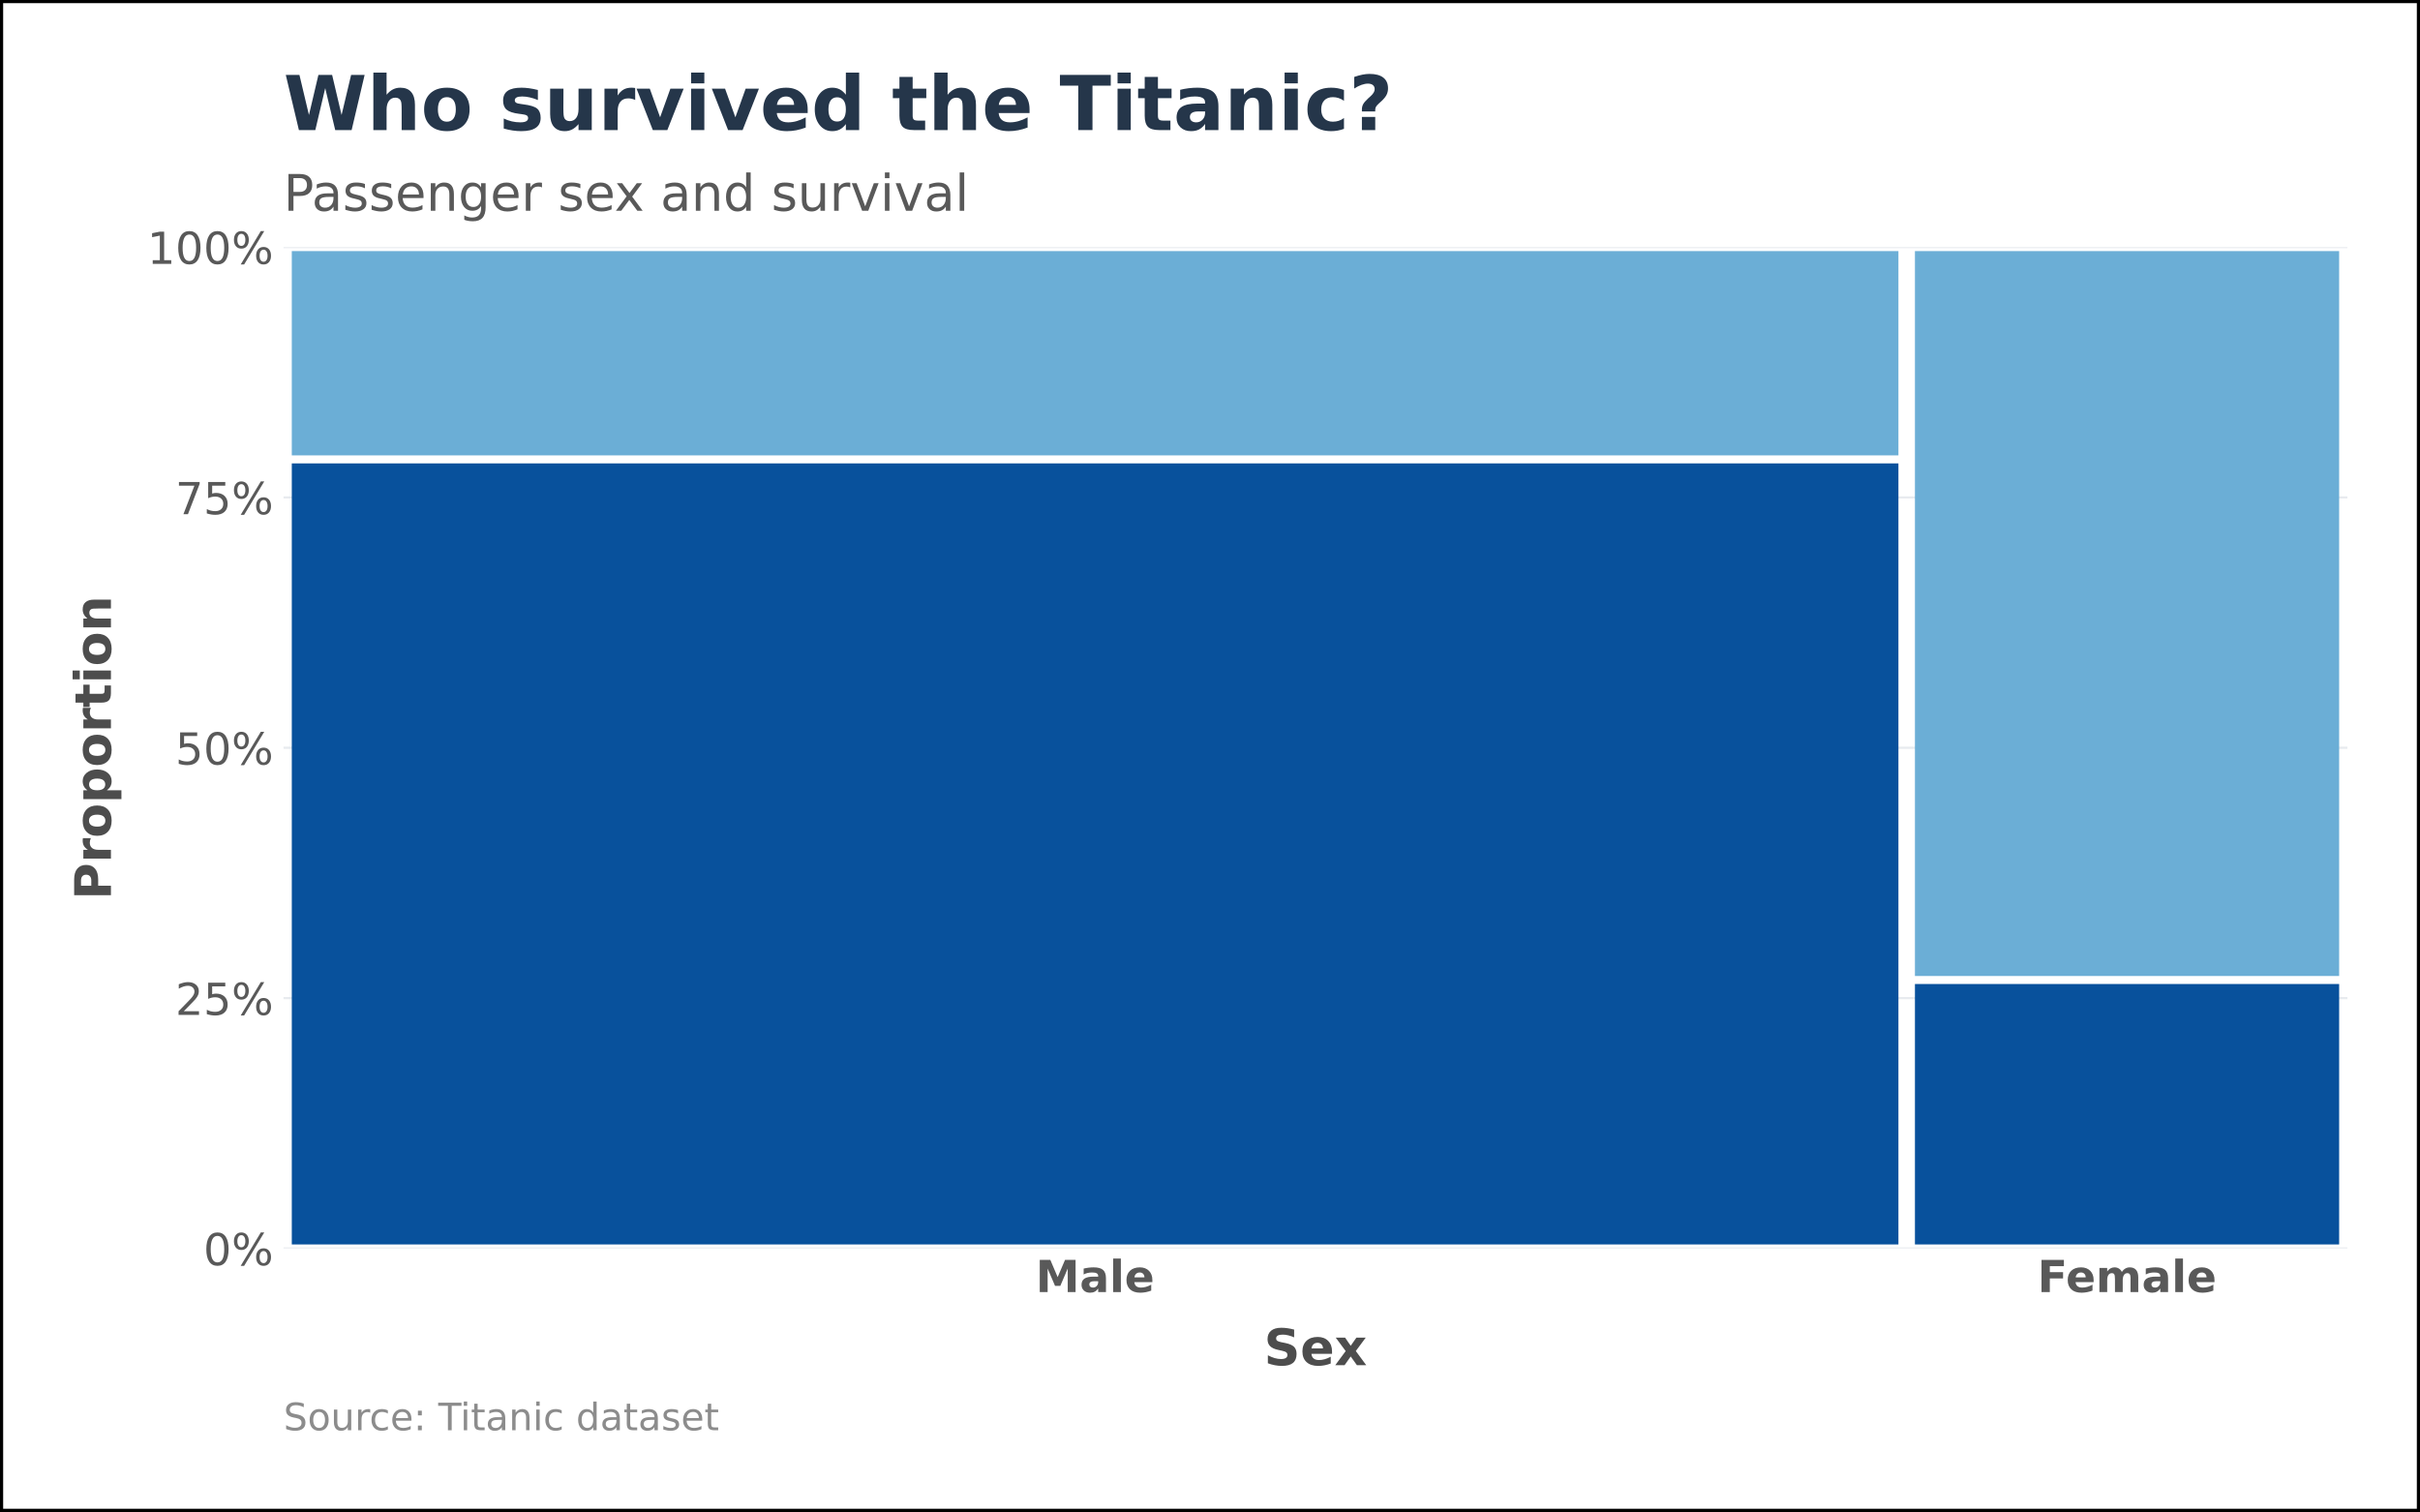
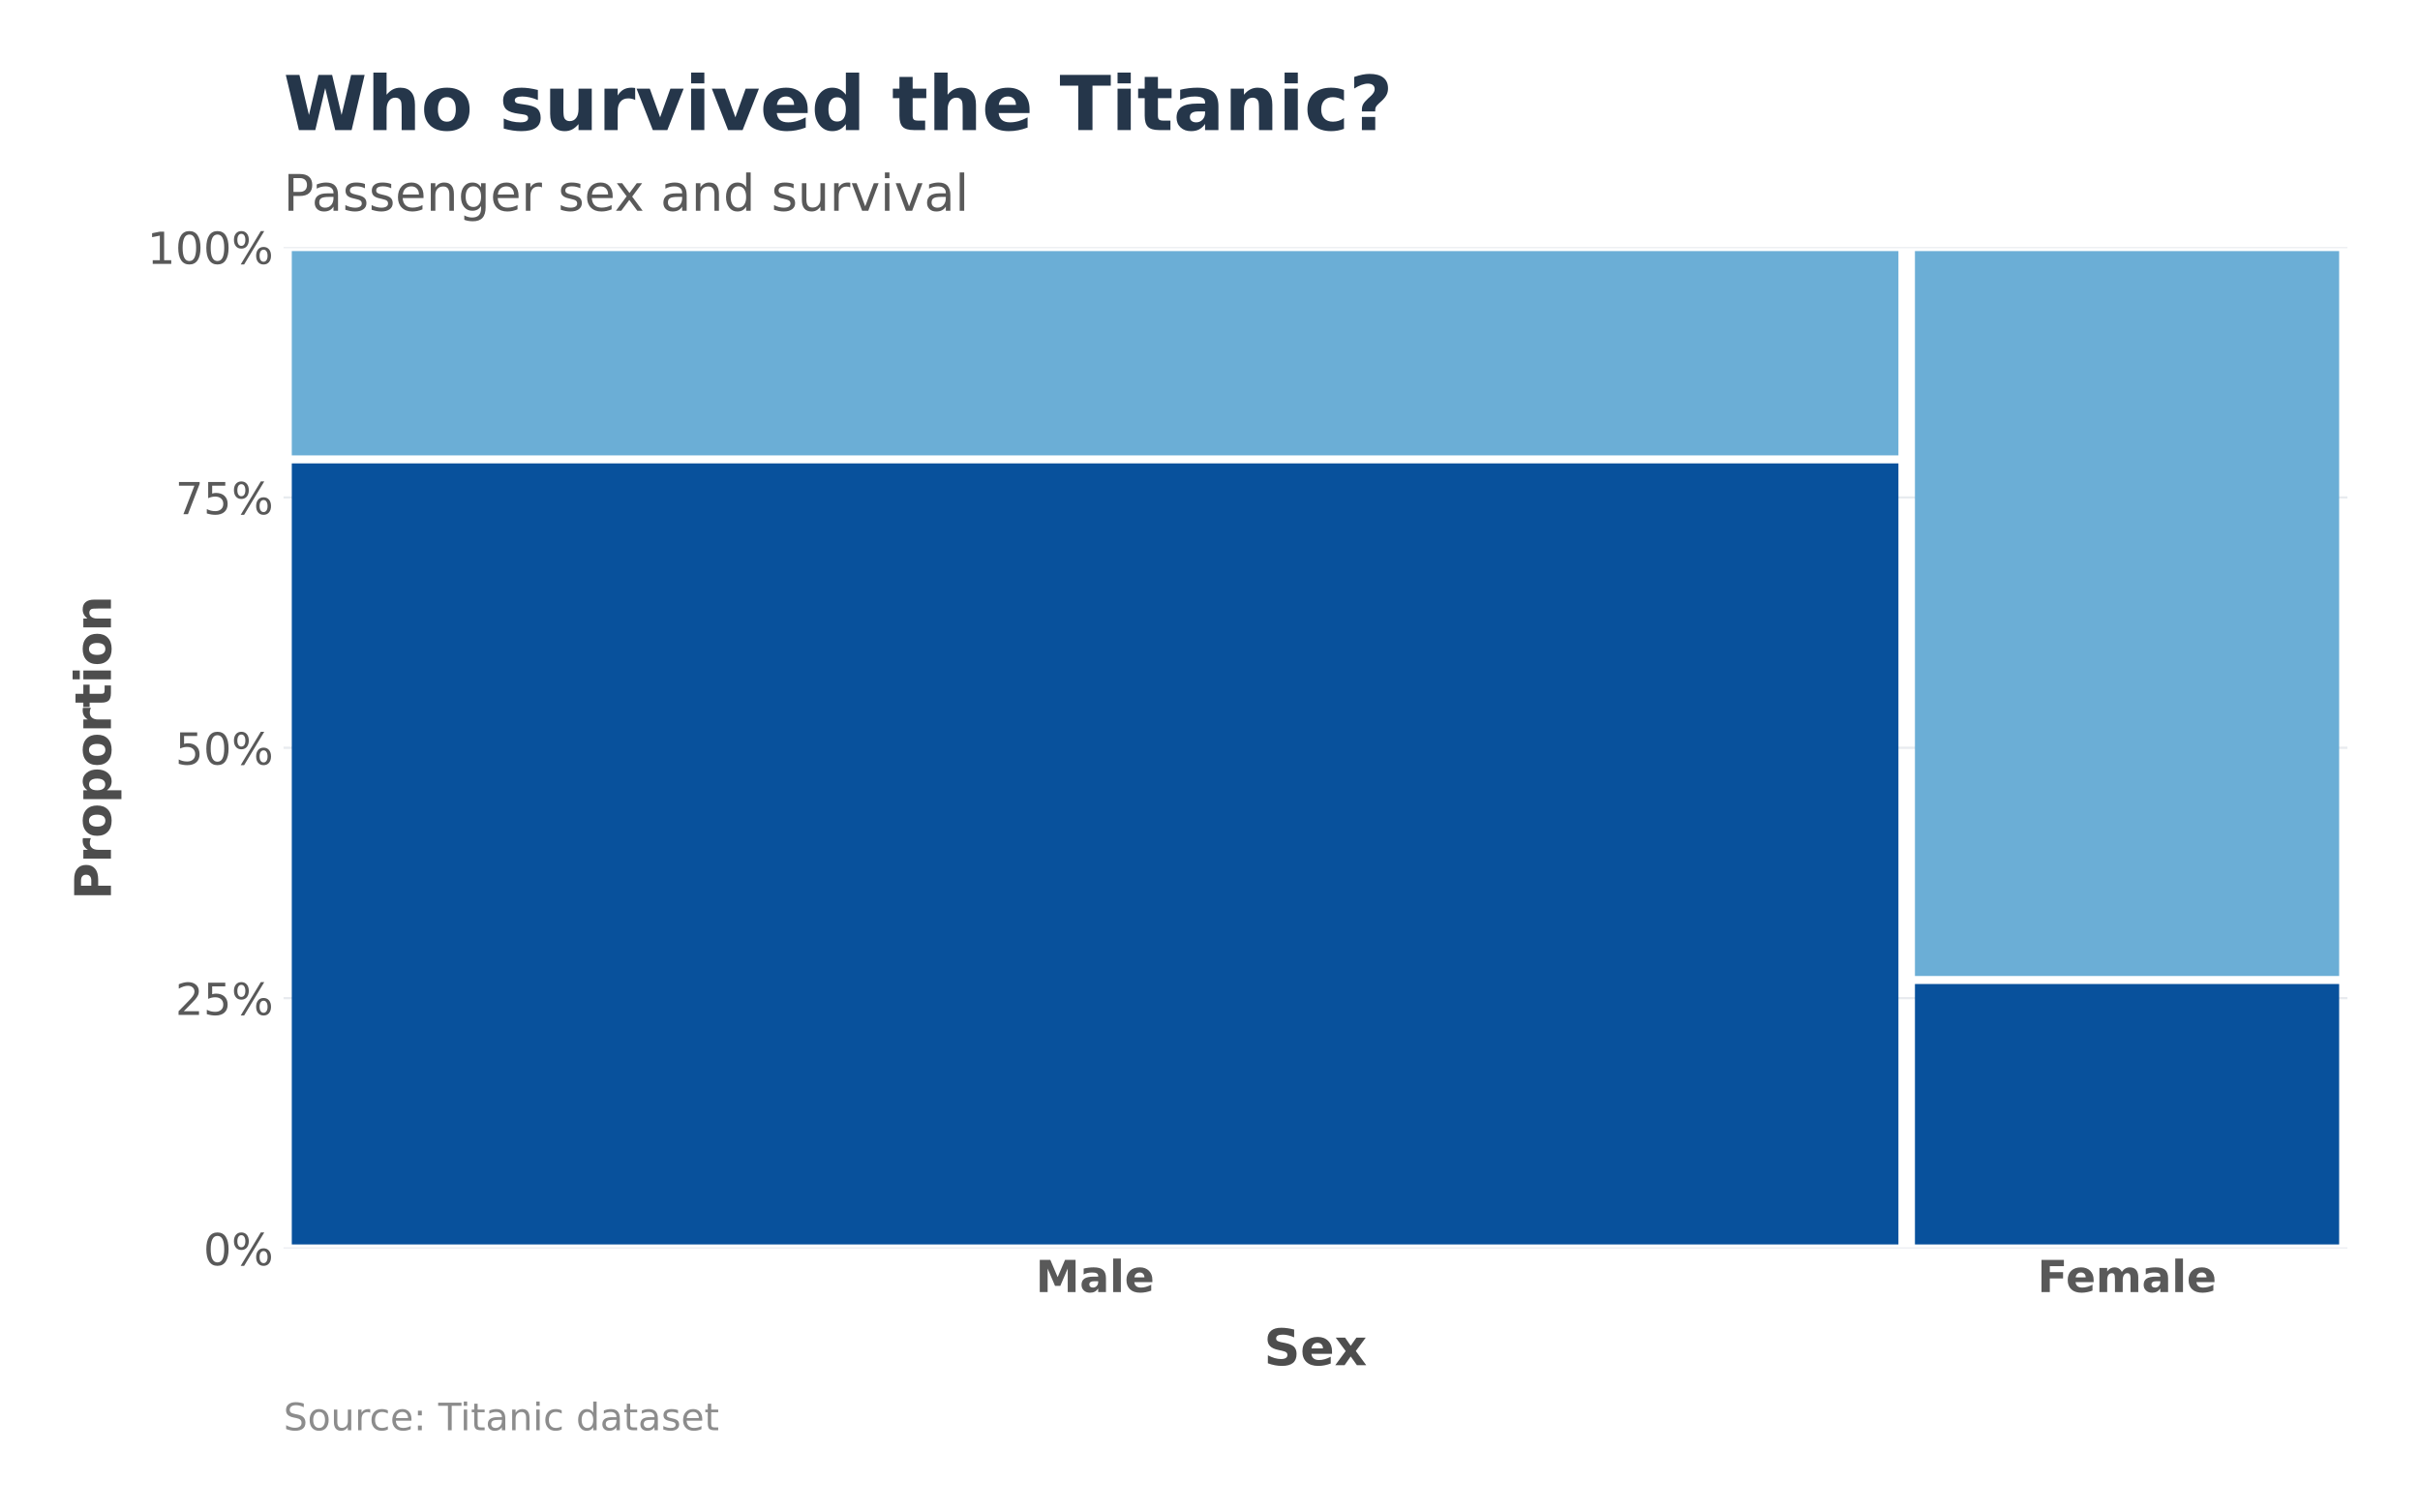
<svg xmlns="http://www.w3.org/2000/svg" xmlns:xlink="http://www.w3.org/1999/xlink" width="383.76pt" height="239.76pt" viewBox="0 0 383.76 239.76" version="1.1">
  <defs>
    <style type="text/css">*{stroke-linejoin: round; stroke-linecap: butt}</style>
  </defs>
  <g id="figure_1">
    <g id="patch_1">
      <path d="M 0 239.76  L 383.76 239.76  L 383.76 0  L 0 0  z " style="fill: #ffffff" />
    </g>
    <g id="patch_2">
-       <path d="M 0 239.76  L 383.76 239.76  L 383.76 0  L 0 0  z " style="fill: #ffffff; stroke: #000000; stroke-linejoin: miter" />
+       <path d="M 0 239.76  L 383.76 239.76  L 383.76 0  L 0 0  z " style="fill: #ffffff" />
    </g>
    <g id="axes_1">
      <g id="matplotlib.axis_1">
        <g id="xtick_1">
          <g id="text_1">
            <g style="fill: #595959" transform="translate(164.2419 204.8986) scale(0.07 -0.07)">
              <defs>
                <path id="DejaVuSans-Bold-30" d="M 588 4666  L 2119 4666  L 3181 2169  L 4250 4666  L 5778 4666  L 5778 0  L 4641 0  L 4641 3413  L 3566 897  L 2803 897  L 1728 3413  L 1728 0  L 588 0  L 588 4666  z " transform="scale(0.015625)" />
                <path id="DejaVuSans-Bold-44" d="M 2106 1575  Q 1756 1575 1579 1456  Q 1403 1338 1403 1106  Q 1403 894 1545 773  Q 1688 653 1941 653  Q 2256 653 2472 879  Q 2688 1106 2688 1447  L 2688 1575  L 2106 1575  z M 3816 1997  L 3816 0  L 2688 0  L 2688 519  Q 2463 200 2181 54  Q 1900 -91 1497 -91  Q 953 -91 614 226  Q 275 544 275 1050  Q 275 1666 698 1953  Q 1122 2241 2028 2241  L 2688 2241  L 2688 2328  Q 2688 2594 2478 2717  Q 2269 2841 1825 2841  Q 1466 2841 1156 2769  Q 847 2697 581 2553  L 581 3406  Q 941 3494 1303 3539  Q 1666 3584 2028 3584  Q 2975 3584 3395 3211  Q 3816 2838 3816 1997  z " transform="scale(0.015625)" />
                <path id="DejaVuSans-Bold-4f" d="M 538 4863  L 1656 4863  L 1656 0  L 538 0  L 538 4863  z " transform="scale(0.015625)" />
                <path id="DejaVuSans-Bold-48" d="M 4031 1759  L 4031 1441  L 1416 1441  Q 1456 1047 1700 850  Q 1944 653 2381 653  Q 2734 653 3104 758  Q 3475 863 3866 1075  L 3866 213  Q 3469 63 3072 -14  Q 2675 -91 2278 -91  Q 1328 -91 801 392  Q 275 875 275 1747  Q 275 2603 792 3093  Q 1309 3584 2216 3584  Q 3041 3584 3536 3087  Q 4031 2591 4031 1759  z M 2881 2131  Q 2881 2450 2695 2645  Q 2509 2841 2209 2841  Q 1884 2841 1681 2658  Q 1478 2475 1428 2131  L 2881 2131  z " transform="scale(0.015625)" />
              </defs>
              <use xlink:href="#DejaVuSans-Bold-30" />
              <use xlink:href="#DejaVuSans-Bold-44" transform="translate(99.51562 0)" />
              <use xlink:href="#DejaVuSans-Bold-4f" transform="translate(167 0)" />
              <use xlink:href="#DejaVuSans-Bold-48" transform="translate(201.2812 0)" />
            </g>
          </g>
        </g>
        <g id="xtick_2">
          <g id="text_2">
            <g style="fill: #595959" transform="translate(323.0969 204.8986) scale(0.07 -0.07)">
              <defs>
                <path id="DejaVuSans-Bold-29" d="M 588 4666  L 3834 4666  L 3834 3756  L 1791 3756  L 1791 2888  L 3713 2888  L 3713 1978  L 1791 1978  L 1791 0  L 588 0  L 588 4666  z " transform="scale(0.015625)" />
                <path id="DejaVuSans-Bold-50" d="M 3781 2919  Q 3994 3244 4286 3414  Q 4578 3584 4928 3584  Q 5531 3584 5847 3212  Q 6163 2841 6163 2131  L 6163 0  L 5038 0  L 5038 1825  Q 5041 1866 5042 1909  Q 5044 1953 5044 2034  Q 5044 2406 4934 2573  Q 4825 2741 4581 2741  Q 4263 2741 4089 2478  Q 3916 2216 3909 1719  L 3909 0  L 2784 0  L 2784 1825  Q 2784 2406 2684 2573  Q 2584 2741 2328 2741  Q 2006 2741 1831 2477  Q 1656 2213 1656 1722  L 1656 0  L 531 0  L 531 3500  L 1656 3500  L 1656 2988  Q 1863 3284 2130 3434  Q 2397 3584 2719 3584  Q 3081 3584 3359 3409  Q 3638 3234 3781 2919  z " transform="scale(0.015625)" />
              </defs>
              <use xlink:href="#DejaVuSans-Bold-29" />
              <use xlink:href="#DejaVuSans-Bold-48" transform="translate(64.26562 0)" />
              <use xlink:href="#DejaVuSans-Bold-50" transform="translate(132.0938 0)" />
              <use xlink:href="#DejaVuSans-Bold-44" transform="translate(236.2969 0)" />
              <use xlink:href="#DejaVuSans-Bold-4f" transform="translate(303.7812 0)" />
              <use xlink:href="#DejaVuSans-Bold-48" transform="translate(338.0625 0)" />
            </g>
          </g>
        </g>
        <g id="xtick_3" />
      </g>
      <g id="matplotlib.axis_2">
        <g id="ytick_1">
          <g id="line2d_1">
-             <path d="M 44.962 197.98  L 372.247 197.98  " clip-path="url(#p88d62e06fa)" style="fill: none; stroke: #e8ebef; stroke-width: 0.35; stroke-linecap: square" />
+             <path d="M 44.962 197.98  L 372.247 197.98  " clip-path="url(#pa9c7745733)" style="fill: none; stroke: #e8ebef; stroke-width: 0.35; stroke-linecap: square" />
          </g>
          <g id="text_3">
            <g style="fill: #595959" transform="translate(32.25753 200.6389) scale(0.07 -0.07)">
              <defs>
                <path id="DejaVuSans-13" d="M 2034 4250  Q 1547 4250 1301 3770  Q 1056 3291 1056 2328  Q 1056 1369 1301 889  Q 1547 409 2034 409  Q 2525 409 2770 889  Q 3016 1369 3016 2328  Q 3016 3291 2770 3770  Q 2525 4250 2034 4250  z M 2034 4750  Q 2819 4750 3233 4129  Q 3647 3509 3647 2328  Q 3647 1150 3233 529  Q 2819 -91 2034 -91  Q 1250 -91 836 529  Q 422 1150 422 2328  Q 422 3509 836 4129  Q 1250 4750 2034 4750  z " transform="scale(0.015625)" />
                <path id="DejaVuSans-8" d="M 4653 2053  Q 4381 2053 4226 1822  Q 4072 1591 4072 1178  Q 4072 772 4226 539  Q 4381 306 4653 306  Q 4919 306 5073 539  Q 5228 772 5228 1178  Q 5228 1588 5073 1820  Q 4919 2053 4653 2053  z M 4653 2450  Q 5147 2450 5437 2106  Q 5728 1763 5728 1178  Q 5728 594 5436 251  Q 5144 -91 4653 -91  Q 4153 -91 3862 251  Q 3572 594 3572 1178  Q 3572 1766 3864 2108  Q 4156 2450 4653 2450  z M 1428 4353  Q 1159 4353 1004 4120  Q 850 3888 850 3481  Q 850 3069 1003 2837  Q 1156 2606 1428 2606  Q 1700 2606 1854 2837  Q 2009 3069 2009 3481  Q 2009 3884 1853 4118  Q 1697 4353 1428 4353  z M 4250 4750  L 4750 4750  L 1831 -91  L 1331 -91  L 4250 4750  z M 1428 4750  Q 1922 4750 2215 4408  Q 2509 4066 2509 3481  Q 2509 2891 2217 2550  Q 1925 2209 1428 2209  Q 931 2209 642 2551  Q 353 2894 353 3481  Q 353 4063 643 4406  Q 934 4750 1428 4750  z " transform="scale(0.015625)" />
              </defs>
              <use xlink:href="#DejaVuSans-13" />
              <use xlink:href="#DejaVuSans-8" transform="translate(63.625 0)" />
            </g>
          </g>
        </g>
        <g id="ytick_2">
          <g id="line2d_2">
-             <path d="M 44.962 158.28  L 372.247 158.28  " clip-path="url(#p88d62e06fa)" style="fill: none; stroke: #e8ebef; stroke-width: 0.35; stroke-linecap: square" />
+             <path d="M 44.962 158.28  L 372.247 158.28  " clip-path="url(#pa9c7745733)" style="fill: none; stroke: #e8ebef; stroke-width: 0.35; stroke-linecap: square" />
          </g>
          <g id="text_4">
            <g style="fill: #595959" transform="translate(27.80379 160.9396) scale(0.07 -0.07)">
              <defs>
                <path id="DejaVuSans-15" d="M 1228 531  L 3431 531  L 3431 0  L 469 0  L 469 531  Q 828 903 1448 1529  Q 2069 2156 2228 2338  Q 2531 2678 2651 2914  Q 2772 3150 2772 3378  Q 2772 3750 2511 3984  Q 2250 4219 1831 4219  Q 1534 4219 1204 4116  Q 875 4013 500 3803  L 500 4441  Q 881 4594 1212 4672  Q 1544 4750 1819 4750  Q 2544 4750 2975 4387  Q 3406 4025 3406 3419  Q 3406 3131 3298 2873  Q 3191 2616 2906 2266  Q 2828 2175 2409 1742  Q 1991 1309 1228 531  z " transform="scale(0.015625)" />
                <path id="DejaVuSans-18" d="M 691 4666  L 3169 4666  L 3169 4134  L 1269 4134  L 1269 2991  Q 1406 3038 1543 3061  Q 1681 3084 1819 3084  Q 2600 3084 3056 2656  Q 3513 2228 3513 1497  Q 3513 744 3044 326  Q 2575 -91 1722 -91  Q 1428 -91 1123 -41  Q 819 9 494 109  L 494 744  Q 775 591 1075 516  Q 1375 441 1709 441  Q 2250 441 2565 725  Q 2881 1009 2881 1497  Q 2881 1984 2565 2268  Q 2250 2553 1709 2553  Q 1456 2553 1204 2497  Q 953 2441 691 2322  L 691 4666  z " transform="scale(0.015625)" />
              </defs>
              <use xlink:href="#DejaVuSans-15" />
              <use xlink:href="#DejaVuSans-18" transform="translate(63.625 0)" />
              <use xlink:href="#DejaVuSans-8" transform="translate(127.25 0)" />
            </g>
          </g>
        </g>
        <g id="ytick_3">
          <g id="line2d_3">
-             <path d="M 44.962 118.581  L 372.247 118.581  " clip-path="url(#p88d62e06fa)" style="fill: none; stroke: #e8ebef; stroke-width: 0.35; stroke-linecap: square" />
+             <path d="M 44.962 118.581  L 372.247 118.581  " clip-path="url(#pa9c7745733)" style="fill: none; stroke: #e8ebef; stroke-width: 0.35; stroke-linecap: square" />
          </g>
          <g id="text_5">
            <g style="fill: #595959" transform="translate(27.80379 121.2402) scale(0.07 -0.07)">
              <use xlink:href="#DejaVuSans-18" />
              <use xlink:href="#DejaVuSans-13" transform="translate(63.625 0)" />
              <use xlink:href="#DejaVuSans-8" transform="translate(127.25 0)" />
            </g>
          </g>
        </g>
        <g id="ytick_4">
          <g id="line2d_4">
-             <path d="M 44.962 78.882  L 372.247 78.882  " clip-path="url(#p88d62e06fa)" style="fill: none; stroke: #e8ebef; stroke-width: 0.35; stroke-linecap: square" />
+             <path d="M 44.962 78.882  L 372.247 78.882  " clip-path="url(#pa9c7745733)" style="fill: none; stroke: #e8ebef; stroke-width: 0.35; stroke-linecap: square" />
          </g>
          <g id="text_6">
            <g style="fill: #595959" transform="translate(27.80379 81.54093) scale(0.07 -0.07)">
              <defs>
                <path id="DejaVuSans-1a" d="M 525 4666  L 3525 4666  L 3525 4397  L 1831 0  L 1172 0  L 2766 4134  L 525 4134  L 525 4666  z " transform="scale(0.015625)" />
              </defs>
              <use xlink:href="#DejaVuSans-1a" />
              <use xlink:href="#DejaVuSans-18" transform="translate(63.625 0)" />
              <use xlink:href="#DejaVuSans-8" transform="translate(127.25 0)" />
            </g>
          </g>
        </g>
        <g id="ytick_5">
          <g id="line2d_5">
-             <path d="M 44.962 39.182  L 372.247 39.182  " clip-path="url(#p88d62e06fa)" style="fill: none; stroke: #e8ebef; stroke-width: 0.35; stroke-linecap: square" />
+             <path d="M 44.962 39.182  L 372.247 39.182  " clip-path="url(#pa9c7745733)" style="fill: none; stroke: #e8ebef; stroke-width: 0.35; stroke-linecap: square" />
          </g>
          <g id="text_7">
            <g style="fill: #595959" transform="translate(23.35003 41.84161) scale(0.07 -0.07)">
              <defs>
                <path id="DejaVuSans-14" d="M 794 531  L 1825 531  L 1825 4091  L 703 3866  L 703 4441  L 1819 4666  L 2450 4666  L 2450 531  L 3481 531  L 3481 0  L 794 0  L 794 531  z " transform="scale(0.015625)" />
              </defs>
              <use xlink:href="#DejaVuSans-14" />
              <use xlink:href="#DejaVuSans-13" transform="translate(63.625 0)" />
              <use xlink:href="#DejaVuSans-13" transform="translate(127.25 0)" />
              <use xlink:href="#DejaVuSans-8" transform="translate(190.875 0)" />
            </g>
          </g>
        </g>
        <g id="ytick_6" />
        <g id="ytick_7" />
        <g id="ytick_8" />
        <g id="ytick_9" />
      </g>
      <g id="PolyCollection_1">
-         <path d="M 46.272 197.345  L 46.272 73.485  L 301.05 73.485  L 301.05 197.345  z " clip-path="url(#p88d62e06fa)" style="fill: #08519c" />
-         <path d="M 46.272 72.215  L 46.272 39.818  L 301.05 39.818  L 301.05 72.215  z " clip-path="url(#p88d62e06fa)" style="fill: #6baed6" />
-         <path d="M 303.668 197.345  L 303.668 156.044  L 370.938 156.044  L 370.938 197.345  z " clip-path="url(#p88d62e06fa)" style="fill: #08519c" />
-         <path d="M 303.668 154.773  L 303.668 39.818  L 370.938 39.818  L 370.938 154.773  z " clip-path="url(#p88d62e06fa)" style="fill: #6baed6" />
+         <path d="M 46.272 197.345  L 46.272 73.485  L 301.05 73.485  L 301.05 197.345  z " clip-path="url(#pa9c7745733)" style="fill: #08519c" />
+         <path d="M 46.272 72.215  L 46.272 39.818  L 301.05 39.818  L 301.05 72.215  z " clip-path="url(#pa9c7745733)" style="fill: #6baed6" />
+         <path d="M 303.668 197.345  L 303.668 156.044  L 370.938 156.044  L 370.938 197.345  z " clip-path="url(#pa9c7745733)" style="fill: #08519c" />
+         <path d="M 303.668 154.773  L 303.668 39.818  L 370.938 39.818  L 370.938 154.773  z " clip-path="url(#pa9c7745733)" style="fill: #6baed6" />
      </g>
    </g>
    <g id="text_8">
      <g style="fill: #25364a" transform="translate(44.96238 20.62665) scale(0.12 -0.12)">
        <defs>
          <path id="DejaVuSans-Bold-3a" d="M 191 4666  L 1344 4666  L 2150 1275  L 2950 4666  L 4109 4666  L 4909 1275  L 5716 4666  L 6859 4666  L 5759 0  L 4372 0  L 3525 3547  L 2688 0  L 1300 0  L 191 4666  z " transform="scale(0.015625)" />
          <path id="DejaVuSans-Bold-4b" d="M 4056 2131  L 4056 0  L 2931 0  L 2931 347  L 2931 1625  Q 2931 2084 2911 2256  Q 2891 2428 2841 2509  Q 2775 2619 2662 2680  Q 2550 2741 2406 2741  Q 2056 2741 1856 2470  Q 1656 2200 1656 1722  L 1656 0  L 538 0  L 538 4863  L 1656 4863  L 1656 2988  Q 1909 3294 2193 3439  Q 2478 3584 2822 3584  Q 3428 3584 3742 3212  Q 4056 2841 4056 2131  z " transform="scale(0.015625)" />
          <path id="DejaVuSans-Bold-52" d="M 2203 2784  Q 1831 2784 1636 2517  Q 1441 2250 1441 1747  Q 1441 1244 1636 976  Q 1831 709 2203 709  Q 2569 709 2762 976  Q 2956 1244 2956 1747  Q 2956 2250 2762 2517  Q 2569 2784 2203 2784  z M 2203 3584  Q 3106 3584 3614 3096  Q 4122 2609 4122 1747  Q 4122 884 3614 396  Q 3106 -91 2203 -91  Q 1297 -91 786 396  Q 275 884 275 1747  Q 275 2609 786 3096  Q 1297 3584 2203 3584  z " transform="scale(0.015625)" />
          <path id="DejaVuSans-Bold-3" transform="scale(0.015625)" />
          <path id="DejaVuSans-Bold-56" d="M 3272 3391  L 3272 2541  Q 2913 2691 2578 2766  Q 2244 2841 1947 2841  Q 1628 2841 1473 2761  Q 1319 2681 1319 2516  Q 1319 2381 1436 2309  Q 1553 2238 1856 2203  L 2053 2175  Q 2913 2066 3209 1816  Q 3506 1566 3506 1031  Q 3506 472 3093 190  Q 2681 -91 1863 -91  Q 1516 -91 1145 -36  Q 775 19 384 128  L 384 978  Q 719 816 1070 734  Q 1422 653 1784 653  Q 2113 653 2278 743  Q 2444 834 2444 1013  Q 2444 1163 2330 1236  Q 2216 1309 1875 1350  L 1678 1375  Q 931 1469 631 1722  Q 331 1975 331 2491  Q 331 3047 712 3315  Q 1094 3584 1881 3584  Q 2191 3584 2531 3537  Q 2872 3491 3272 3391  z " transform="scale(0.015625)" />
          <path id="DejaVuSans-Bold-58" d="M 500 1363  L 500 3500  L 1625 3500  L 1625 3150  Q 1625 2866 1622 2436  Q 1619 2006 1619 1863  Q 1619 1441 1641 1255  Q 1663 1069 1716 984  Q 1784 875 1895 815  Q 2006 756 2150 756  Q 2500 756 2700 1025  Q 2900 1294 2900 1772  L 2900 3500  L 4019 3500  L 4019 0  L 2900 0  L 2900 506  Q 2647 200 2364 54  Q 2081 -91 1741 -91  Q 1134 -91 817 281  Q 500 653 500 1363  z " transform="scale(0.015625)" />
          <path id="DejaVuSans-Bold-55" d="M 3138 2547  Q 2991 2616 2845 2648  Q 2700 2681 2553 2681  Q 2122 2681 1889 2404  Q 1656 2128 1656 1613  L 1656 0  L 538 0  L 538 3500  L 1656 3500  L 1656 2925  Q 1872 3269 2151 3426  Q 2431 3584 2822 3584  Q 2878 3584 2943 3579  Q 3009 3575 3134 3559  L 3138 2547  z " transform="scale(0.015625)" />
          <path id="DejaVuSans-Bold-59" d="M 97 3500  L 1216 3500  L 2088 1081  L 2956 3500  L 4078 3500  L 2700 0  L 1472 0  L 97 3500  z " transform="scale(0.015625)" />
          <path id="DejaVuSans-Bold-4c" d="M 538 3500  L 1656 3500  L 1656 0  L 538 0  L 538 3500  z M 538 4863  L 1656 4863  L 1656 3950  L 538 3950  L 538 4863  z " transform="scale(0.015625)" />
          <path id="DejaVuSans-Bold-47" d="M 2919 2988  L 2919 4863  L 4044 4863  L 4044 0  L 2919 0  L 2919 506  Q 2688 197 2409 53  Q 2131 -91 1766 -91  Q 1119 -91 703 423  Q 288 938 288 1747  Q 288 2556 703 3070  Q 1119 3584 1766 3584  Q 2128 3584 2408 3439  Q 2688 3294 2919 2988  z M 2181 722  Q 2541 722 2730 984  Q 2919 1247 2919 1747  Q 2919 2247 2730 2509  Q 2541 2772 2181 2772  Q 1825 2772 1636 2509  Q 1447 2247 1447 1747  Q 1447 1247 1636 984  Q 1825 722 2181 722  z " transform="scale(0.015625)" />
          <path id="DejaVuSans-Bold-57" d="M 1759 4494  L 1759 3500  L 2913 3500  L 2913 2700  L 1759 2700  L 1759 1216  Q 1759 972 1856 886  Q 1953 800 2241 800  L 2816 800  L 2816 0  L 1856 0  Q 1194 0 917 276  Q 641 553 641 1216  L 641 2700  L 84 2700  L 84 3500  L 641 3500  L 641 4494  L 1759 4494  z " transform="scale(0.015625)" />
          <path id="DejaVuSans-Bold-37" d="M 31 4666  L 4331 4666  L 4331 3756  L 2784 3756  L 2784 0  L 1581 0  L 1581 3756  L 31 3756  L 31 4666  z " transform="scale(0.015625)" />
          <path id="DejaVuSans-Bold-51" d="M 4056 2131  L 4056 0  L 2931 0  L 2931 347  L 2931 1631  Q 2931 2084 2911 2256  Q 2891 2428 2841 2509  Q 2775 2619 2662 2680  Q 2550 2741 2406 2741  Q 2056 2741 1856 2470  Q 1656 2200 1656 1722  L 1656 0  L 538 0  L 538 3500  L 1656 3500  L 1656 2988  Q 1909 3294 2193 3439  Q 2478 3584 2822 3584  Q 3428 3584 3742 3212  Q 4056 2841 4056 2131  z " transform="scale(0.015625)" />
          <path id="DejaVuSans-Bold-46" d="M 3366 3391  L 3366 2478  Q 3138 2634 2908 2709  Q 2678 2784 2431 2784  Q 1963 2784 1702 2511  Q 1441 2238 1441 1747  Q 1441 1256 1702 982  Q 1963 709 2431 709  Q 2694 709 2930 787  Q 3166 866 3366 1019  L 3366 103  Q 3103 6 2833 -42  Q 2563 -91 2291 -91  Q 1344 -91 809 395  Q 275 881 275 1747  Q 275 2613 809 3098  Q 1344 3584 2291 3584  Q 2566 3584 2833 3536  Q 3100 3488 3366 3391  z " transform="scale(0.015625)" />
          <path id="DejaVuSans-Bold-22" d="M 2216 1575  L 1088 1575  L 1088 1728  Q 1088 1984 1191 2182  Q 1294 2381 1625 2688  L 1825 2869  Q 2003 3031 2086 3175  Q 2169 3319 2169 3463  Q 2169 3681 2019 3804  Q 1869 3928 1600 3928  Q 1347 3928 1053 3823  Q 759 3719 441 3513  L 441 4494  Q 819 4625 1131 4687  Q 1444 4750 1734 4750  Q 2497 4750 2897 4439  Q 3297 4128 3297 3531  Q 3297 3225 3175 2983  Q 3053 2741 2759 2463  L 2559 2284  Q 2347 2091 2281 1973  Q 2216 1856 2216 1716  L 2216 1575  z M 1088 1113  L 2216 1113  L 2216 0  L 1088 0  L 1088 1113  z " transform="scale(0.015625)" />
        </defs>
        <use xlink:href="#DejaVuSans-Bold-3a" />
        <use xlink:href="#DejaVuSans-Bold-4b" transform="translate(110.2969 0)" />
        <use xlink:href="#DejaVuSans-Bold-52" transform="translate(181.4844 0)" />
        <use xlink:href="#DejaVuSans-Bold-3" transform="translate(250.1875 0)" />
        <use xlink:href="#DejaVuSans-Bold-56" transform="translate(285 0)" />
        <use xlink:href="#DejaVuSans-Bold-58" transform="translate(344.5156 0)" />
        <use xlink:href="#DejaVuSans-Bold-55" transform="translate(415.7031 0)" />
        <use xlink:href="#DejaVuSans-Bold-59" transform="translate(465.0156 0)" />
        <use xlink:href="#DejaVuSans-Bold-4c" transform="translate(530.2031 0)" />
        <use xlink:href="#DejaVuSans-Bold-59" transform="translate(564.4844 0)" />
        <use xlink:href="#DejaVuSans-Bold-48" transform="translate(629.6719 0)" />
        <use xlink:href="#DejaVuSans-Bold-47" transform="translate(697.5 0)" />
        <use xlink:href="#DejaVuSans-Bold-3" transform="translate(769.0781 0)" />
        <use xlink:href="#DejaVuSans-Bold-57" transform="translate(803.8906 0)" />
        <use xlink:href="#DejaVuSans-Bold-4b" transform="translate(851.6875 0)" />
        <use xlink:href="#DejaVuSans-Bold-48" transform="translate(922.875 0)" />
        <use xlink:href="#DejaVuSans-Bold-3" transform="translate(990.7031 0)" />
        <use xlink:href="#DejaVuSans-Bold-37" transform="translate(1025.516 0)" />
        <use xlink:href="#DejaVuSans-Bold-4c" transform="translate(1093.734 0)" />
        <use xlink:href="#DejaVuSans-Bold-57" transform="translate(1128.016 0)" />
        <use xlink:href="#DejaVuSans-Bold-44" transform="translate(1175.812 0)" />
        <use xlink:href="#DejaVuSans-Bold-51" transform="translate(1243.297 0)" />
        <use xlink:href="#DejaVuSans-Bold-4c" transform="translate(1314.484 0)" />
        <use xlink:href="#DejaVuSans-Bold-46" transform="translate(1348.766 0)" />
        <use xlink:href="#DejaVuSans-Bold-22" transform="translate(1408.047 0)" />
      </g>
    </g>
    <g id="text_9">
      <g style="fill: #595959" transform="translate(44.96238 33.42439) scale(0.08 -0.08)">
        <defs>
          <path id="DejaVuSans-33" d="M 1259 4147  L 1259 2394  L 2053 2394  Q 2494 2394 2734 2622  Q 2975 2850 2975 3272  Q 2975 3691 2734 3919  Q 2494 4147 2053 4147  L 1259 4147  z M 628 4666  L 2053 4666  Q 2838 4666 3239 4311  Q 3641 3956 3641 3272  Q 3641 2581 3239 2228  Q 2838 1875 2053 1875  L 1259 1875  L 1259 0  L 628 0  L 628 4666  z " transform="scale(0.015625)" />
          <path id="DejaVuSans-44" d="M 2194 1759  Q 1497 1759 1228 1600  Q 959 1441 959 1056  Q 959 750 1161 570  Q 1363 391 1709 391  Q 2188 391 2477 730  Q 2766 1069 2766 1631  L 2766 1759  L 2194 1759  z M 3341 1997  L 3341 0  L 2766 0  L 2766 531  Q 2569 213 2275 61  Q 1981 -91 1556 -91  Q 1019 -91 701 211  Q 384 513 384 1019  Q 384 1609 779 1909  Q 1175 2209 1959 2209  L 2766 2209  L 2766 2266  Q 2766 2663 2505 2880  Q 2244 3097 1772 3097  Q 1472 3097 1187 3025  Q 903 2953 641 2809  L 641 3341  Q 956 3463 1253 3523  Q 1550 3584 1831 3584  Q 2591 3584 2966 3190  Q 3341 2797 3341 1997  z " transform="scale(0.015625)" />
          <path id="DejaVuSans-56" d="M 2834 3397  L 2834 2853  Q 2591 2978 2328 3040  Q 2066 3103 1784 3103  Q 1356 3103 1142 2972  Q 928 2841 928 2578  Q 928 2378 1081 2264  Q 1234 2150 1697 2047  L 1894 2003  Q 2506 1872 2764 1633  Q 3022 1394 3022 966  Q 3022 478 2636 193  Q 2250 -91 1575 -91  Q 1294 -91 989 -36  Q 684 19 347 128  L 347 722  Q 666 556 975 473  Q 1284 391 1588 391  Q 1994 391 2212 530  Q 2431 669 2431 922  Q 2431 1156 2273 1281  Q 2116 1406 1581 1522  L 1381 1569  Q 847 1681 609 1914  Q 372 2147 372 2553  Q 372 3047 722 3315  Q 1072 3584 1716 3584  Q 2034 3584 2315 3537  Q 2597 3491 2834 3397  z " transform="scale(0.015625)" />
          <path id="DejaVuSans-48" d="M 3597 1894  L 3597 1613  L 953 1613  Q 991 1019 1311 708  Q 1631 397 2203 397  Q 2534 397 2845 478  Q 3156 559 3463 722  L 3463 178  Q 3153 47 2828 -22  Q 2503 -91 2169 -91  Q 1331 -91 842 396  Q 353 884 353 1716  Q 353 2575 817 3079  Q 1281 3584 2069 3584  Q 2775 3584 3186 3129  Q 3597 2675 3597 1894  z M 3022 2063  Q 3016 2534 2758 2815  Q 2500 3097 2075 3097  Q 1594 3097 1305 2825  Q 1016 2553 972 2059  L 3022 2063  z " transform="scale(0.015625)" />
          <path id="DejaVuSans-51" d="M 3513 2113  L 3513 0  L 2938 0  L 2938 2094  Q 2938 2591 2744 2837  Q 2550 3084 2163 3084  Q 1697 3084 1428 2787  Q 1159 2491 1159 1978  L 1159 0  L 581 0  L 581 3500  L 1159 3500  L 1159 2956  Q 1366 3272 1645 3428  Q 1925 3584 2291 3584  Q 2894 3584 3203 3211  Q 3513 2838 3513 2113  z " transform="scale(0.015625)" />
          <path id="DejaVuSans-4a" d="M 2906 1791  Q 2906 2416 2648 2759  Q 2391 3103 1925 3103  Q 1463 3103 1205 2759  Q 947 2416 947 1791  Q 947 1169 1205 825  Q 1463 481 1925 481  Q 2391 481 2648 825  Q 2906 1169 2906 1791  z M 3481 434  Q 3481 -459 3084 -895  Q 2688 -1331 1869 -1331  Q 1566 -1331 1297 -1286  Q 1028 -1241 775 -1147  L 775 -588  Q 1028 -725 1275 -790  Q 1522 -856 1778 -856  Q 2344 -856 2625 -561  Q 2906 -266 2906 331  L 2906 616  Q 2728 306 2450 153  Q 2172 0 1784 0  Q 1141 0 747 490  Q 353 981 353 1791  Q 353 2603 747 3093  Q 1141 3584 1784 3584  Q 2172 3584 2450 3431  Q 2728 3278 2906 2969  L 2906 3500  L 3481 3500  L 3481 434  z " transform="scale(0.015625)" />
          <path id="DejaVuSans-55" d="M 2631 2963  Q 2534 3019 2420 3045  Q 2306 3072 2169 3072  Q 1681 3072 1420 2755  Q 1159 2438 1159 1844  L 1159 0  L 581 0  L 581 3500  L 1159 3500  L 1159 2956  Q 1341 3275 1631 3429  Q 1922 3584 2338 3584  Q 2397 3584 2469 3576  Q 2541 3569 2628 3553  L 2631 2963  z " transform="scale(0.015625)" />
          <path id="DejaVuSans-3" transform="scale(0.015625)" />
          <path id="DejaVuSans-5b" d="M 3513 3500  L 2247 1797  L 3578 0  L 2900 0  L 1881 1375  L 863 0  L 184 0  L 1544 1831  L 300 3500  L 978 3500  L 1906 2253  L 2834 3500  L 3513 3500  z " transform="scale(0.015625)" />
          <path id="DejaVuSans-47" d="M 2906 2969  L 2906 4863  L 3481 4863  L 3481 0  L 2906 0  L 2906 525  Q 2725 213 2448 61  Q 2172 -91 1784 -91  Q 1150 -91 751 415  Q 353 922 353 1747  Q 353 2572 751 3078  Q 1150 3584 1784 3584  Q 2172 3584 2448 3432  Q 2725 3281 2906 2969  z M 947 1747  Q 947 1113 1208 752  Q 1469 391 1925 391  Q 2381 391 2643 752  Q 2906 1113 2906 1747  Q 2906 2381 2643 2742  Q 2381 3103 1925 3103  Q 1469 3103 1208 2742  Q 947 2381 947 1747  z " transform="scale(0.015625)" />
          <path id="DejaVuSans-58" d="M 544 1381  L 544 3500  L 1119 3500  L 1119 1403  Q 1119 906 1312 657  Q 1506 409 1894 409  Q 2359 409 2629 706  Q 2900 1003 2900 1516  L 2900 3500  L 3475 3500  L 3475 0  L 2900 0  L 2900 538  Q 2691 219 2414 64  Q 2138 -91 1772 -91  Q 1169 -91 856 284  Q 544 659 544 1381  z M 1991 3584  L 1991 3584  z " transform="scale(0.015625)" />
          <path id="DejaVuSans-59" d="M 191 3500  L 800 3500  L 1894 563  L 2988 3500  L 3597 3500  L 2284 0  L 1503 0  L 191 3500  z " transform="scale(0.015625)" />
          <path id="DejaVuSans-4c" d="M 603 3500  L 1178 3500  L 1178 0  L 603 0  L 603 3500  z M 603 4863  L 1178 4863  L 1178 4134  L 603 4134  L 603 4863  z " transform="scale(0.015625)" />
          <path id="DejaVuSans-4f" d="M 603 4863  L 1178 4863  L 1178 0  L 603 0  L 603 4863  z " transform="scale(0.015625)" />
        </defs>
        <use xlink:href="#DejaVuSans-33" />
        <use xlink:href="#DejaVuSans-44" transform="translate(55.8125 0)" />
        <use xlink:href="#DejaVuSans-56" transform="translate(117.0938 0)" />
        <use xlink:href="#DejaVuSans-56" transform="translate(169.1875 0)" />
        <use xlink:href="#DejaVuSans-48" transform="translate(221.2812 0)" />
        <use xlink:href="#DejaVuSans-51" transform="translate(282.8125 0)" />
        <use xlink:href="#DejaVuSans-4a" transform="translate(346.1875 0)" />
        <use xlink:href="#DejaVuSans-48" transform="translate(409.6719 0)" />
        <use xlink:href="#DejaVuSans-55" transform="translate(471.2031 0)" />
        <use xlink:href="#DejaVuSans-3" transform="translate(512.3125 0)" />
        <use xlink:href="#DejaVuSans-56" transform="translate(544.0938 0)" />
        <use xlink:href="#DejaVuSans-48" transform="translate(596.1875 0)" />
        <use xlink:href="#DejaVuSans-5b" transform="translate(655.9688 0)" />
        <use xlink:href="#DejaVuSans-3" transform="translate(715.1562 0)" />
        <use xlink:href="#DejaVuSans-44" transform="translate(746.9375 0)" />
        <use xlink:href="#DejaVuSans-51" transform="translate(808.2188 0)" />
        <use xlink:href="#DejaVuSans-47" transform="translate(871.5938 0)" />
        <use xlink:href="#DejaVuSans-3" transform="translate(935.0781 0)" />
        <use xlink:href="#DejaVuSans-56" transform="translate(966.8594 0)" />
        <use xlink:href="#DejaVuSans-58" transform="translate(1018.953 0)" />
        <use xlink:href="#DejaVuSans-55" transform="translate(1082.328 0)" />
        <use xlink:href="#DejaVuSans-59" transform="translate(1123.438 0)" />
        <use xlink:href="#DejaVuSans-4c" transform="translate(1182.625 0)" />
        <use xlink:href="#DejaVuSans-59" transform="translate(1210.406 0)" />
        <use xlink:href="#DejaVuSans-44" transform="translate(1269.594 0)" />
        <use xlink:href="#DejaVuSans-4f" transform="translate(1330.875 0)" />
      </g>
    </g>
    <g id="text_10">
      <g style="fill: #8c8c8c" transform="translate(44.96238 226.8101) scale(0.06 -0.06)">
        <defs>
          <path id="DejaVuSans-36" d="M 3425 4513  L 3425 3897  Q 3066 4069 2747 4153  Q 2428 4238 2131 4238  Q 1616 4238 1336 4038  Q 1056 3838 1056 3469  Q 1056 3159 1242 3001  Q 1428 2844 1947 2747  L 2328 2669  Q 3034 2534 3370 2195  Q 3706 1856 3706 1288  Q 3706 609 3251 259  Q 2797 -91 1919 -91  Q 1588 -91 1214 -16  Q 841 59 441 206  L 441 856  Q 825 641 1194 531  Q 1563 422 1919 422  Q 2459 422 2753 634  Q 3047 847 3047 1241  Q 3047 1584 2836 1778  Q 2625 1972 2144 2069  L 1759 2144  Q 1053 2284 737 2584  Q 422 2884 422 3419  Q 422 4038 858 4394  Q 1294 4750 2059 4750  Q 2388 4750 2728 4690  Q 3069 4631 3425 4513  z " transform="scale(0.015625)" />
          <path id="DejaVuSans-52" d="M 1959 3097  Q 1497 3097 1228 2736  Q 959 2375 959 1747  Q 959 1119 1226 758  Q 1494 397 1959 397  Q 2419 397 2687 759  Q 2956 1122 2956 1747  Q 2956 2369 2687 2733  Q 2419 3097 1959 3097  z M 1959 3584  Q 2709 3584 3137 3096  Q 3566 2609 3566 1747  Q 3566 888 3137 398  Q 2709 -91 1959 -91  Q 1206 -91 779 398  Q 353 888 353 1747  Q 353 2609 779 3096  Q 1206 3584 1959 3584  z " transform="scale(0.015625)" />
          <path id="DejaVuSans-46" d="M 3122 3366  L 3122 2828  Q 2878 2963 2633 3030  Q 2388 3097 2138 3097  Q 1578 3097 1268 2742  Q 959 2388 959 1747  Q 959 1106 1268 751  Q 1578 397 2138 397  Q 2388 397 2633 464  Q 2878 531 3122 666  L 3122 134  Q 2881 22 2623 -34  Q 2366 -91 2075 -91  Q 1284 -91 818 406  Q 353 903 353 1747  Q 353 2603 823 3093  Q 1294 3584 2113 3584  Q 2378 3584 2631 3529  Q 2884 3475 3122 3366  z " transform="scale(0.015625)" />
          <path id="DejaVuSans-1d" d="M 750 794  L 1409 794  L 1409 0  L 750 0  L 750 794  z M 750 3309  L 1409 3309  L 1409 2516  L 750 2516  L 750 3309  z " transform="scale(0.015625)" />
          <path id="DejaVuSans-37" d="M -19 4666  L 3928 4666  L 3928 4134  L 2272 4134  L 2272 0  L 1638 0  L 1638 4134  L -19 4134  L -19 4666  z " transform="scale(0.015625)" />
          <path id="DejaVuSans-57" d="M 1172 4494  L 1172 3500  L 2356 3500  L 2356 3053  L 1172 3053  L 1172 1153  Q 1172 725 1289 603  Q 1406 481 1766 481  L 2356 481  L 2356 0  L 1766 0  Q 1100 0 847 248  Q 594 497 594 1153  L 594 3053  L 172 3053  L 172 3500  L 594 3500  L 594 4494  L 1172 4494  z " transform="scale(0.015625)" />
        </defs>
        <use xlink:href="#DejaVuSans-36" />
        <use xlink:href="#DejaVuSans-52" transform="translate(63.48438 0)" />
        <use xlink:href="#DejaVuSans-58" transform="translate(124.6719 0)" />
        <use xlink:href="#DejaVuSans-55" transform="translate(188.0469 0)" />
        <use xlink:href="#DejaVuSans-46" transform="translate(226.9531 0)" />
        <use xlink:href="#DejaVuSans-48" transform="translate(281.9375 0)" />
        <use xlink:href="#DejaVuSans-1d" transform="translate(343.4688 0)" />
        <use xlink:href="#DejaVuSans-3" transform="translate(377.1562 0)" />
        <use xlink:href="#DejaVuSans-37" transform="translate(408.9375 0)" />
        <use xlink:href="#DejaVuSans-4c" transform="translate(466.9375 0)" />
        <use xlink:href="#DejaVuSans-57" transform="translate(494.7188 0)" />
        <use xlink:href="#DejaVuSans-44" transform="translate(533.9219 0)" />
        <use xlink:href="#DejaVuSans-51" transform="translate(595.2031 0)" />
        <use xlink:href="#DejaVuSans-4c" transform="translate(658.5781 0)" />
        <use xlink:href="#DejaVuSans-46" transform="translate(686.3594 0)" />
        <use xlink:href="#DejaVuSans-3" transform="translate(741.3438 0)" />
        <use xlink:href="#DejaVuSans-47" transform="translate(773.125 0)" />
        <use xlink:href="#DejaVuSans-44" transform="translate(836.6094 0)" />
        <use xlink:href="#DejaVuSans-57" transform="translate(897.8906 0)" />
        <use xlink:href="#DejaVuSans-44" transform="translate(937.0938 0)" />
        <use xlink:href="#DejaVuSans-56" transform="translate(998.375 0)" />
        <use xlink:href="#DejaVuSans-48" transform="translate(1050.469 0)" />
        <use xlink:href="#DejaVuSans-57" transform="translate(1112 0)" />
      </g>
    </g>
    <g id="text_11">
      <g style="fill: #4d4d4d" transform="translate(200.431 216.493) scale(0.08 -0.08)">
        <defs>
          <path id="DejaVuSans-Bold-36" d="M 3834 4519  L 3834 3531  Q 3450 3703 3084 3790  Q 2719 3878 2394 3878  Q 1963 3878 1756 3759  Q 1550 3641 1550 3391  Q 1550 3203 1689 3098  Q 1828 2994 2194 2919  L 2706 2816  Q 3484 2659 3812 2340  Q 4141 2022 4141 1434  Q 4141 663 3683 286  Q 3225 -91 2284 -91  Q 1841 -91 1394 -6  Q 947 78 500 244  L 500 1259  Q 947 1022 1364 901  Q 1781 781 2169 781  Q 2563 781 2772 912  Q 2981 1044 2981 1288  Q 2981 1506 2839 1625  Q 2697 1744 2272 1838  L 1806 1941  Q 1106 2091 782 2419  Q 459 2747 459 3303  Q 459 4000 909 4375  Q 1359 4750 2203 4750  Q 2588 4750 2994 4692  Q 3400 4634 3834 4519  z " transform="scale(0.015625)" />
          <path id="DejaVuSans-Bold-5b" d="M 1422 1791  L 159 3500  L 1344 3500  L 2059 2463  L 2784 3500  L 3969 3500  L 2706 1797  L 4031 0  L 2847 0  L 2059 1106  L 1281 0  L 97 0  L 1422 1791  z " transform="scale(0.015625)" />
        </defs>
        <use xlink:href="#DejaVuSans-Bold-36" />
        <use xlink:href="#DejaVuSans-Bold-48" transform="translate(72.01562 0)" />
        <use xlink:href="#DejaVuSans-Bold-5b" transform="translate(139.8438 0)" />
      </g>
    </g>
    <g id="text_12">
      <g style="fill: #4d4d4d" transform="translate(17.59155 142.6961) rotate(-90) scale(0.08 -0.08)">
        <defs>
          <path id="DejaVuSans-Bold-33" d="M 588 4666  L 2584 4666  Q 3475 4666 3951 4270  Q 4428 3875 4428 3144  Q 4428 2409 3951 2014  Q 3475 1619 2584 1619  L 1791 1619  L 1791 0  L 588 0  L 588 4666  z M 1791 3794  L 1791 2491  L 2456 2491  Q 2806 2491 2997 2661  Q 3188 2831 3188 3144  Q 3188 3456 2997 3625  Q 2806 3794 2456 3794  L 1791 3794  z " transform="scale(0.015625)" />
          <path id="DejaVuSans-Bold-53" d="M 1656 506  L 1656 -1331  L 538 -1331  L 538 3500  L 1656 3500  L 1656 2988  Q 1888 3294 2169 3439  Q 2450 3584 2816 3584  Q 3463 3584 3878 3070  Q 4294 2556 4294 1747  Q 4294 938 3878 423  Q 3463 -91 2816 -91  Q 2450 -91 2169 54  Q 1888 200 1656 506  z M 2400 2772  Q 2041 2772 1848 2508  Q 1656 2244 1656 1747  Q 1656 1250 1848 986  Q 2041 722 2400 722  Q 2759 722 2948 984  Q 3138 1247 3138 1747  Q 3138 2247 2948 2509  Q 2759 2772 2400 2772  z " transform="scale(0.015625)" />
        </defs>
        <use xlink:href="#DejaVuSans-Bold-33" />
        <use xlink:href="#DejaVuSans-Bold-55" transform="translate(73.29688 0)" />
        <use xlink:href="#DejaVuSans-Bold-52" transform="translate(122.6094 0)" />
        <use xlink:href="#DejaVuSans-Bold-53" transform="translate(191.3125 0)" />
        <use xlink:href="#DejaVuSans-Bold-52" transform="translate(262.8906 0)" />
        <use xlink:href="#DejaVuSans-Bold-55" transform="translate(331.5938 0)" />
        <use xlink:href="#DejaVuSans-Bold-57" transform="translate(380.9062 0)" />
        <use xlink:href="#DejaVuSans-Bold-4c" transform="translate(428.7031 0)" />
        <use xlink:href="#DejaVuSans-Bold-52" transform="translate(462.9844 0)" />
        <use xlink:href="#DejaVuSans-Bold-51" transform="translate(531.6875 0)" />
      </g>
    </g>
  </g>
  <defs>
-     <clipPath id="p88d62e06fa">
+     <clipPath id="pa9c7745733">
      <rect x="44.962" y="39.182" width="327.285" height="158.797" />
    </clipPath>
  </defs>
</svg>
